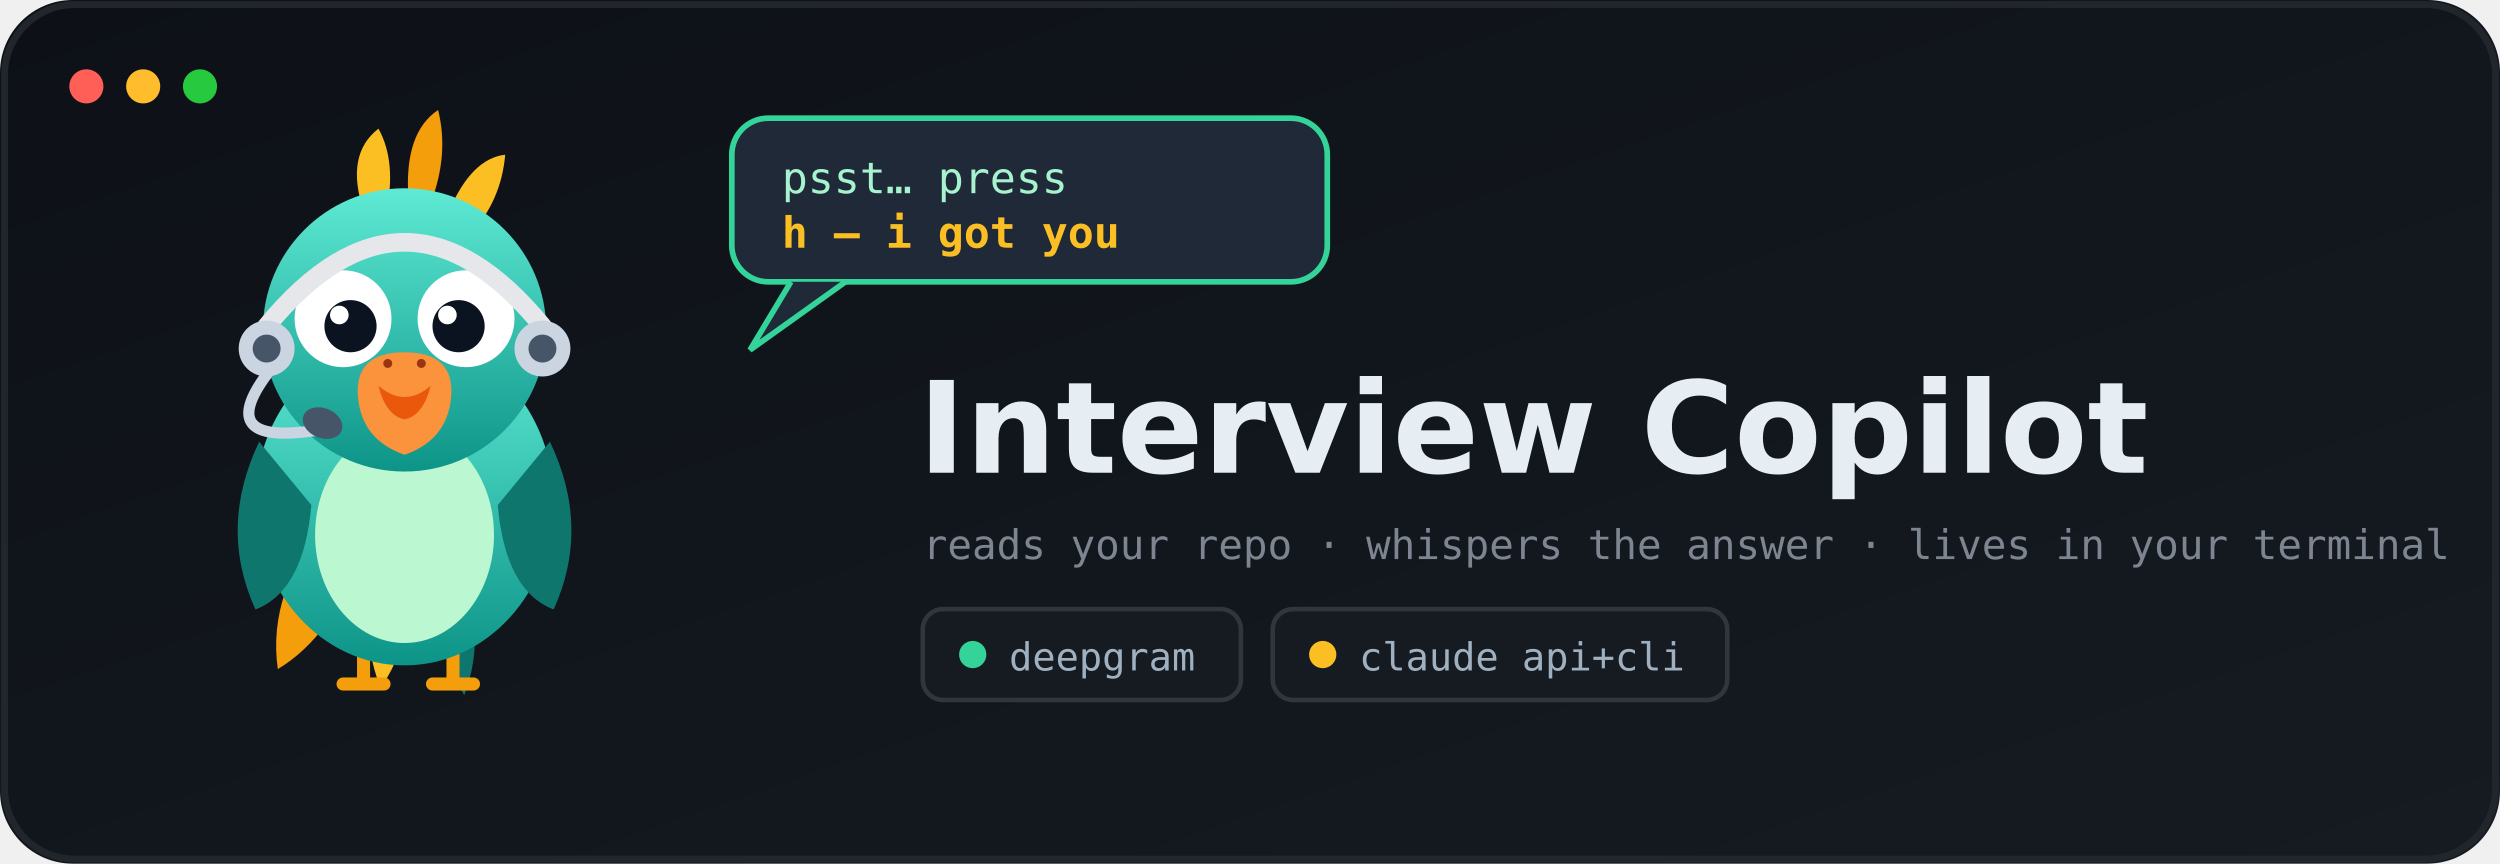
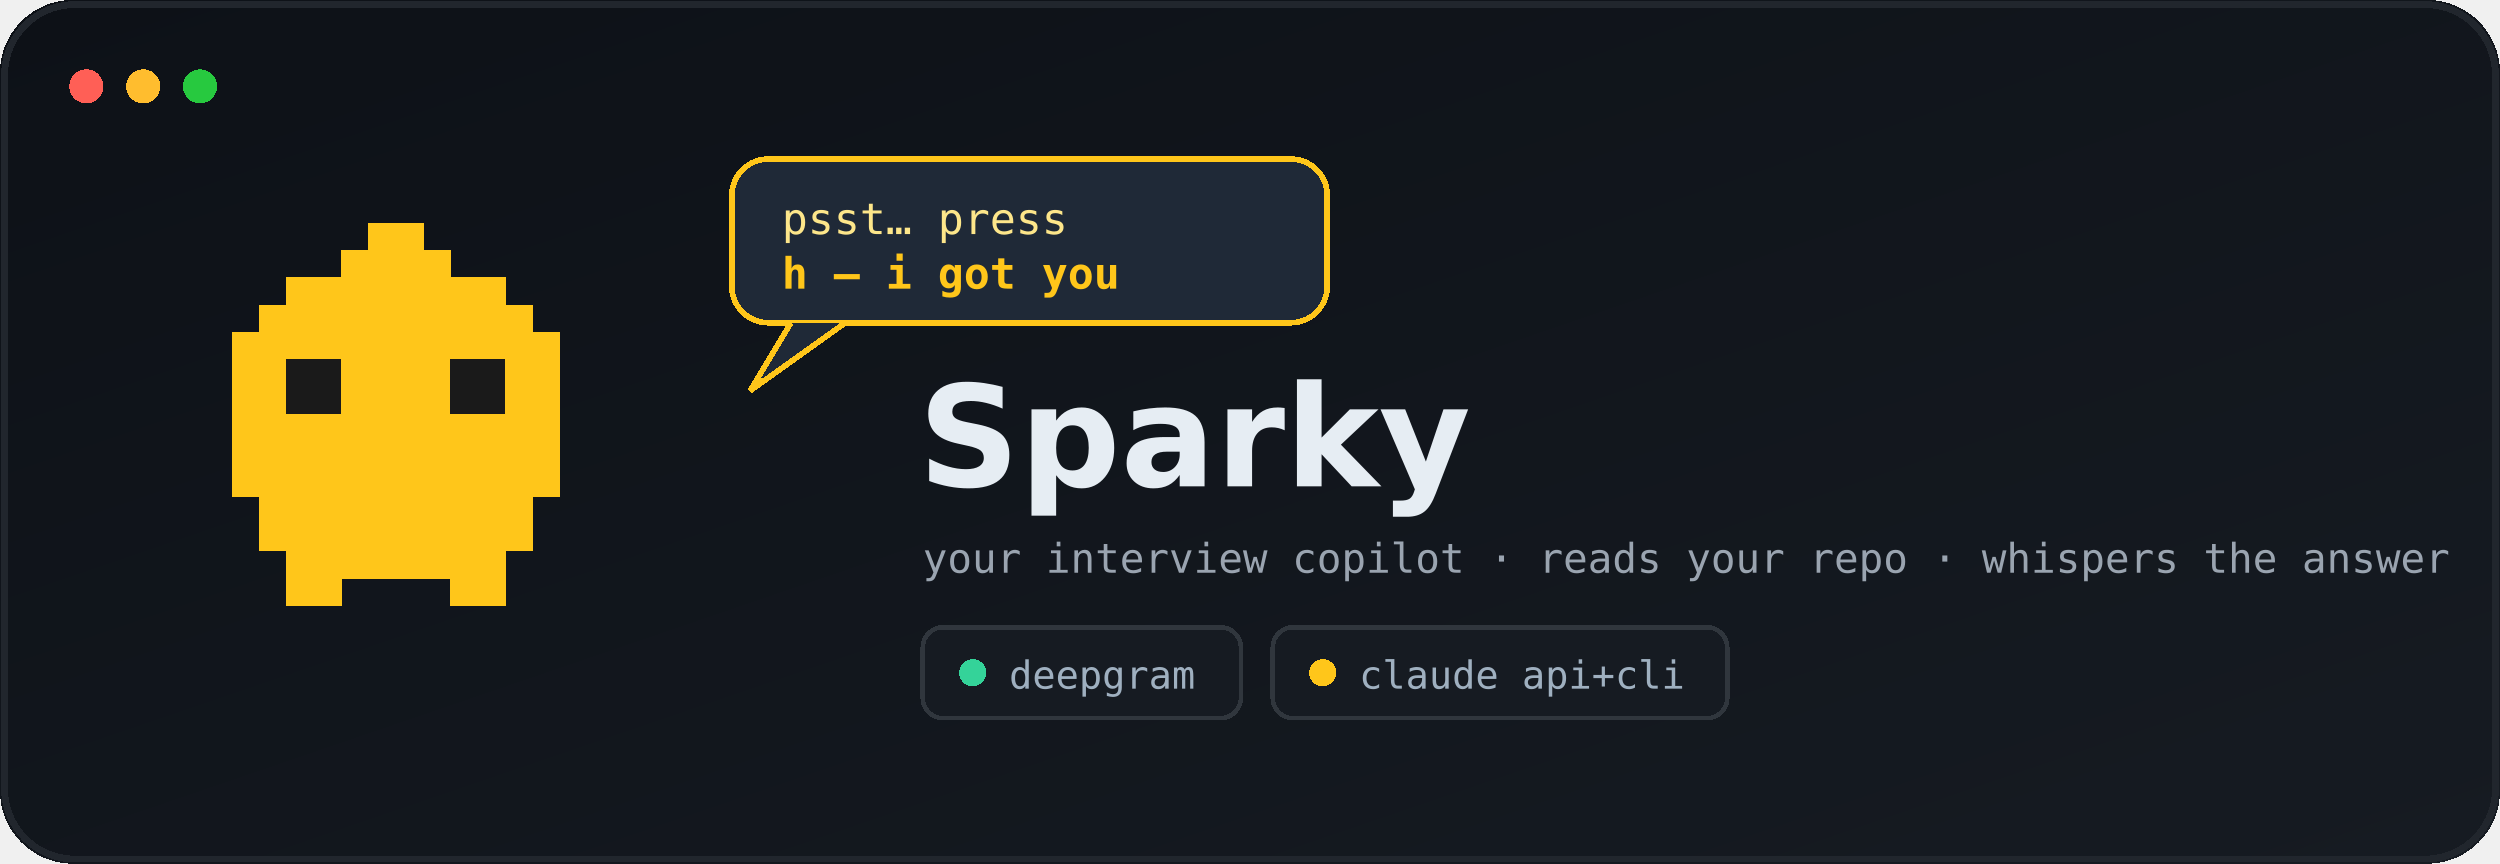
- <svg xmlns="http://www.w3.org/2000/svg" width="1100" height="380" viewBox="0 0 1100 380">
+ <svg xmlns="http://www.w3.org/2000/svg" width="1100" height="380" viewBox="0 0 1100 380" shape-rendering="crispEdges">
  <defs>
    <linearGradient id="bg" x1="0" y1="0" x2="1" y2="1">
      <stop offset="0" stop-color="#0d1117" />
      <stop offset="1" stop-color="#161b22" />
-     </linearGradient>
-     <linearGradient id="bird" x1="0" y1="0" x2="0" y2="1">
-       <stop offset="0" stop-color="#5eead4" />
-       <stop offset="1" stop-color="#0d9488" />
    </linearGradient>
  </defs>
  <rect width="1100" height="380" rx="32" fill="url(#bg)" />
  <rect x="2" y="2" width="1096" height="376" rx="31" fill="none" stroke="#21262d" stroke-width="3" />
  <circle cx="38" cy="38" r="7.5" fill="#ff5f56" />
  <circle cx="63" cy="38" r="7.5" fill="#ffbd2e" />
  <circle cx="88" cy="38" r="7.5" fill="#27c93f" />
-   <g transform="translate(178,196) scale(0.82)">
-     <path d="M-22 56 q -16 46 -46 64 q -6 -42 28 -82 z" fill="#f59e0b" />
-     <path d="M3 60 q 2 46 -16 70 q -14 -38 -2 -78 z" fill="#fbbf24" />
-     <path d="M26 56 q 20 42 6 78 q -20 -38 -28 -74 z" fill="#0f766e" />
-     <path d="M-22 110 l0 18 M-33 128 l22 0" stroke="#f59e0b" stroke-width="7" stroke-linecap="round" />
-     <path d="M26 110 l0 18 M15 128 l22 0" stroke="#f59e0b" stroke-width="7" stroke-linecap="round" />
-     <ellipse cx="0" cy="30" rx="80" ry="88" fill="url(#bird)" />
-     <ellipse cx="0" cy="48" rx="48" ry="58" fill="#bbf7d0" />
-     <path d="M-78 -2 q -22 46 -2 90 q 26 -10 30 -56 z" fill="#0f766e" />
-     <path d="M78 -2 q 22 46 2 90 q -26 -10 -30 -56 z" fill="#0f766e" />
-     <path d="M-22 -126 q -10 -30 8 -44 q 10 18 4 46 z" fill="#fbbf24" />
-     <path d="M2 -134 q -2 -34 16 -46 q 6 24 -4 50 z" fill="#f59e0b" />
-     <path d="M24 -126 q 12 -28 30 -30 q -2 24 -18 42 z" fill="#fbbf24" />
-     <circle cx="0" cy="-62" r="76" fill="url(#bird)" />
-     <circle cx="-33" cy="-68" r="26" fill="#ffffff" />
-     <circle cx="33" cy="-68" r="26" fill="#ffffff" />
-     <circle cx="-29" cy="-64" r="14" fill="#0b1220" />
-     <circle cx="29" cy="-64" r="14" fill="#0b1220" />
-     <circle cx="-35" cy="-70" r="5" fill="#ffffff" />
-     <circle cx="23" cy="-70" r="5" fill="#ffffff" />
-     <path d="M0 -50 q 27 0 25 24 q -2 23 -25 31 q -23 -8 -25 -31 q -2 -24 25 -24 z" fill="#fb923c" />
-     <path d="M-14 -32 q 14 12 28 0 q -4 16 -14 18 q -10 -2 -14 -18 z" fill="#ea580c" />
-     <circle cx="-9" cy="-44" r="2.4" fill="#9a3412" />
-     <circle cx="9" cy="-44" r="2.4" fill="#9a3412" />
-     <path d="M-74 -64 q 74 -90 148 0" fill="none" stroke="#e5e7eb" stroke-width="10" stroke-linecap="round" />
-     <circle cx="-74" cy="-52" r="15" fill="#cbd5e1" />
-     <circle cx="-74" cy="-52" r="7.5" fill="#475569" />
-     <circle cx="74" cy="-52" r="15" fill="#cbd5e1" />
-     <circle cx="74" cy="-52" r="7.5" fill="#475569" />
-     <path d="M-74 -38 q -28 38 26 30" fill="none" stroke="#cbd5e1" stroke-width="6" stroke-linecap="round" />
-     <ellipse cx="-44" cy="-12" rx="11" ry="8" fill="#475569" transform="rotate(22 -44 -12)" />
+   <rect x="162.0" y="98.0" width="12.6" height="12.6" fill="#FFC61A" />
+   <rect x="174.0" y="98.0" width="12.6" height="12.6" fill="#FFC61A" />
+   <rect x="150.0" y="110.0" width="12.6" height="12.6" fill="#FFC61A" />
+   <rect x="162.0" y="110.0" width="12.6" height="12.6" fill="#FFC61A" />
+   <rect x="174.0" y="110.0" width="12.6" height="12.6" fill="#FFC61A" />
+   <rect x="186.0" y="110.0" width="12.6" height="12.6" fill="#FFC61A" />
+   <rect x="126.0" y="122.0" width="12.6" height="12.6" fill="#FFC61A" />
+   <rect x="138.0" y="122.0" width="12.6" height="12.6" fill="#FFC61A" />
+   <rect x="150.0" y="122.0" width="12.6" height="12.6" fill="#FFC61A" />
+   <rect x="162.0" y="122.0" width="12.6" height="12.6" fill="#FFC61A" />
+   <rect x="174.0" y="122.0" width="12.6" height="12.6" fill="#FFC61A" />
+   <rect x="186.0" y="122.0" width="12.6" height="12.6" fill="#FFC61A" />
+   <rect x="198.0" y="122.0" width="12.6" height="12.6" fill="#FFC61A" />
+   <rect x="210.0" y="122.0" width="12.6" height="12.6" fill="#FFC61A" />
+   <rect x="114.0" y="134.0" width="12.6" height="12.6" fill="#FFC61A" />
+   <rect x="126.0" y="134.0" width="12.6" height="12.6" fill="#FFC61A" />
+   <rect x="138.0" y="134.0" width="12.6" height="12.6" fill="#FFC61A" />
+   <rect x="150.0" y="134.0" width="12.6" height="12.6" fill="#FFC61A" />
+   <rect x="162.0" y="134.0" width="12.6" height="12.6" fill="#FFC61A" />
+   <rect x="174.0" y="134.0" width="12.6" height="12.6" fill="#FFC61A" />
+   <rect x="186.0" y="134.0" width="12.6" height="12.6" fill="#FFC61A" />
+   <rect x="198.0" y="134.0" width="12.6" height="12.6" fill="#FFC61A" />
+   <rect x="210.0" y="134.0" width="12.6" height="12.6" fill="#FFC61A" />
+   <rect x="222.0" y="134.0" width="12.6" height="12.6" fill="#FFC61A" />
+   <rect x="102.0" y="146.0" width="12.6" height="12.6" fill="#FFC61A" />
+   <rect x="114.0" y="146.0" width="12.6" height="12.6" fill="#FFC61A" />
+   <rect x="126.0" y="146.0" width="12.6" height="12.6" fill="#FFC61A" />
+   <rect x="138.0" y="146.0" width="12.6" height="12.6" fill="#FFC61A" />
+   <rect x="150.0" y="146.0" width="12.6" height="12.6" fill="#FFC61A" />
+   <rect x="162.0" y="146.0" width="12.6" height="12.6" fill="#FFC61A" />
+   <rect x="174.0" y="146.0" width="12.6" height="12.6" fill="#FFC61A" />
+   <rect x="186.0" y="146.0" width="12.6" height="12.6" fill="#FFC61A" />
+   <rect x="198.0" y="146.0" width="12.6" height="12.6" fill="#FFC61A" />
+   <rect x="210.0" y="146.0" width="12.6" height="12.6" fill="#FFC61A" />
+   <rect x="222.0" y="146.0" width="12.6" height="12.6" fill="#FFC61A" />
+   <rect x="234.0" y="146.0" width="12.6" height="12.6" fill="#FFC61A" />
+   <rect x="102.0" y="158.0" width="12.6" height="12.6" fill="#FFC61A" />
+   <rect x="114.0" y="158.0" width="12.6" height="12.6" fill="#FFC61A" />
+   <rect x="126.0" y="158.0" width="12.6" height="12.6" fill="#1A1A1A" />
+   <rect x="138.0" y="158.0" width="12.6" height="12.6" fill="#1A1A1A" />
+   <rect x="150.0" y="158.0" width="12.6" height="12.6" fill="#FFC61A" />
+   <rect x="162.0" y="158.0" width="12.6" height="12.6" fill="#FFC61A" />
+   <rect x="174.0" y="158.0" width="12.6" height="12.6" fill="#FFC61A" />
+   <rect x="186.0" y="158.0" width="12.6" height="12.6" fill="#FFC61A" />
+   <rect x="198.0" y="158.0" width="12.6" height="12.6" fill="#1A1A1A" />
+   <rect x="210.0" y="158.0" width="12.6" height="12.6" fill="#1A1A1A" />
+   <rect x="222.0" y="158.0" width="12.6" height="12.6" fill="#FFC61A" />
+   <rect x="234.0" y="158.0" width="12.6" height="12.6" fill="#FFC61A" />
+   <rect x="102.0" y="170.0" width="12.6" height="12.6" fill="#FFC61A" />
+   <rect x="114.0" y="170.0" width="12.6" height="12.6" fill="#FFC61A" />
+   <rect x="126.0" y="170.0" width="12.6" height="12.6" fill="#1A1A1A" />
+   <rect x="138.0" y="170.0" width="12.6" height="12.6" fill="#1A1A1A" />
+   <rect x="150.0" y="170.0" width="12.6" height="12.6" fill="#FFC61A" />
+   <rect x="162.0" y="170.0" width="12.6" height="12.6" fill="#FFC61A" />
+   <rect x="174.0" y="170.0" width="12.6" height="12.6" fill="#FFC61A" />
+   <rect x="186.0" y="170.0" width="12.6" height="12.6" fill="#FFC61A" />
+   <rect x="198.0" y="170.0" width="12.6" height="12.6" fill="#1A1A1A" />
+   <rect x="210.0" y="170.0" width="12.6" height="12.6" fill="#1A1A1A" />
+   <rect x="222.0" y="170.0" width="12.6" height="12.6" fill="#FFC61A" />
+   <rect x="234.0" y="170.0" width="12.6" height="12.6" fill="#FFC61A" />
+   <rect x="102.0" y="182.0" width="12.6" height="12.6" fill="#FFC61A" />
+   <rect x="114.0" y="182.0" width="12.6" height="12.6" fill="#FFC61A" />
+   <rect x="126.0" y="182.0" width="12.6" height="12.6" fill="#FFC61A" />
+   <rect x="138.0" y="182.0" width="12.6" height="12.6" fill="#FFC61A" />
+   <rect x="150.0" y="182.0" width="12.6" height="12.6" fill="#FFC61A" />
+   <rect x="162.0" y="182.0" width="12.6" height="12.6" fill="#FFC61A" />
+   <rect x="174.0" y="182.0" width="12.6" height="12.6" fill="#FFC61A" />
+   <rect x="186.0" y="182.0" width="12.6" height="12.6" fill="#FFC61A" />
+   <rect x="198.0" y="182.0" width="12.6" height="12.6" fill="#FFC61A" />
+   <rect x="210.0" y="182.0" width="12.6" height="12.6" fill="#FFC61A" />
+   <rect x="222.0" y="182.0" width="12.6" height="12.6" fill="#FFC61A" />
+   <rect x="234.0" y="182.0" width="12.6" height="12.6" fill="#FFC61A" />
+   <rect x="102.0" y="194.0" width="12.6" height="12.6" fill="#FFC61A" />
+   <rect x="114.0" y="194.0" width="12.6" height="12.6" fill="#FFC61A" />
+   <rect x="126.0" y="194.0" width="12.6" height="12.6" fill="#FFC61A" />
+   <rect x="138.0" y="194.0" width="12.6" height="12.6" fill="#FFC61A" />
+   <rect x="150.0" y="194.0" width="12.6" height="12.6" fill="#FFC61A" />
+   <rect x="162.0" y="194.0" width="12.6" height="12.6" fill="#FFC61A" />
+   <rect x="174.0" y="194.0" width="12.6" height="12.6" fill="#FFC61A" />
+   <rect x="186.0" y="194.0" width="12.6" height="12.6" fill="#FFC61A" />
+   <rect x="198.0" y="194.0" width="12.6" height="12.6" fill="#FFC61A" />
+   <rect x="210.0" y="194.0" width="12.6" height="12.6" fill="#FFC61A" />
+   <rect x="222.0" y="194.0" width="12.6" height="12.6" fill="#FFC61A" />
+   <rect x="234.0" y="194.0" width="12.6" height="12.6" fill="#FFC61A" />
+   <rect x="102.0" y="206.0" width="12.6" height="12.6" fill="#FFC61A" />
+   <rect x="114.0" y="206.0" width="12.6" height="12.6" fill="#FFC61A" />
+   <rect x="126.0" y="206.0" width="12.6" height="12.6" fill="#FFC61A" />
+   <rect x="138.0" y="206.0" width="12.6" height="12.6" fill="#FFC61A" />
+   <rect x="150.0" y="206.0" width="12.6" height="12.6" fill="#FFC61A" />
+   <rect x="162.0" y="206.0" width="12.6" height="12.6" fill="#FFC61A" />
+   <rect x="174.0" y="206.0" width="12.6" height="12.6" fill="#FFC61A" />
+   <rect x="186.0" y="206.0" width="12.6" height="12.6" fill="#FFC61A" />
+   <rect x="198.0" y="206.0" width="12.6" height="12.6" fill="#FFC61A" />
+   <rect x="210.0" y="206.0" width="12.6" height="12.6" fill="#FFC61A" />
+   <rect x="222.0" y="206.0" width="12.6" height="12.6" fill="#FFC61A" />
+   <rect x="234.0" y="206.0" width="12.6" height="12.6" fill="#FFC61A" />
+   <rect x="114.0" y="218.0" width="12.6" height="12.6" fill="#FFC61A" />
+   <rect x="126.0" y="218.0" width="12.6" height="12.6" fill="#FFC61A" />
+   <rect x="138.0" y="218.0" width="12.6" height="12.6" fill="#FFC61A" />
+   <rect x="150.0" y="218.0" width="12.6" height="12.6" fill="#FFC61A" />
+   <rect x="162.0" y="218.0" width="12.6" height="12.6" fill="#FFC61A" />
+   <rect x="174.0" y="218.0" width="12.6" height="12.6" fill="#FFC61A" />
+   <rect x="186.0" y="218.0" width="12.6" height="12.6" fill="#FFC61A" />
+   <rect x="198.0" y="218.0" width="12.6" height="12.6" fill="#FFC61A" />
+   <rect x="210.0" y="218.0" width="12.6" height="12.6" fill="#FFC61A" />
+   <rect x="222.0" y="218.0" width="12.6" height="12.6" fill="#FFC61A" />
+   <rect x="114.0" y="230.0" width="12.6" height="12.6" fill="#FFC61A" />
+   <rect x="126.0" y="230.0" width="12.6" height="12.6" fill="#FFC61A" />
+   <rect x="138.0" y="230.0" width="12.6" height="12.6" fill="#FFC61A" />
+   <rect x="150.0" y="230.0" width="12.6" height="12.6" fill="#FFC61A" />
+   <rect x="162.0" y="230.0" width="12.6" height="12.6" fill="#FFC61A" />
+   <rect x="174.0" y="230.0" width="12.6" height="12.6" fill="#FFC61A" />
+   <rect x="186.0" y="230.0" width="12.6" height="12.6" fill="#FFC61A" />
+   <rect x="198.0" y="230.0" width="12.6" height="12.6" fill="#FFC61A" />
+   <rect x="210.0" y="230.0" width="12.6" height="12.6" fill="#FFC61A" />
+   <rect x="222.0" y="230.0" width="12.6" height="12.6" fill="#FFC61A" />
+   <rect x="126.0" y="242.0" width="12.6" height="12.6" fill="#FFC61A" />
+   <rect x="138.0" y="242.0" width="12.6" height="12.6" fill="#FFC61A" />
+   <rect x="150.0" y="242.0" width="12.6" height="12.6" fill="#FFC61A" />
+   <rect x="162.0" y="242.0" width="12.6" height="12.6" fill="#FFC61A" />
+   <rect x="174.0" y="242.0" width="12.6" height="12.6" fill="#FFC61A" />
+   <rect x="186.0" y="242.0" width="12.6" height="12.6" fill="#FFC61A" />
+   <rect x="198.0" y="242.0" width="12.6" height="12.6" fill="#FFC61A" />
+   <rect x="210.0" y="242.0" width="12.6" height="12.6" fill="#FFC61A" />
+   <rect x="126.0" y="254.0" width="12.6" height="12.6" fill="#FFC61A" />
+   <rect x="138.0" y="254.0" width="12.6" height="12.6" fill="#FFC61A" />
+   <rect x="198.0" y="254.0" width="12.6" height="12.6" fill="#FFC61A" />
+   <rect x="210.0" y="254.0" width="12.6" height="12.6" fill="#FFC61A" />
+   <g transform="translate(322,70)" font-family="DejaVu Sans Mono, monospace">
+     <rect x="0" y="0" width="262" height="72" rx="16" fill="#1f2937" stroke="#FFC61A" stroke-width="2.5" />
+     <path d="M26 72 l -18 30 l 42 -30 z" fill="#1f2937" />
+     <path d="M26 72 l -18 30 l 42 -30" fill="none" stroke="#FFC61A" stroke-width="2.5" />
+     <text x="22" y="33" font-size="19" fill="#fde68a">psst… press</text>
+     <text x="22" y="57" font-size="19" font-weight="bold" fill="#FFC61A">h — i got you</text>
  </g>
-   <g transform="translate(322,52)">
-     <rect x="0" y="0" width="262" height="72" rx="16" fill="#1f2937" stroke="#34d399" stroke-width="2.5" />
-     <path d="M26 72 l -18 30 l 42 -30 z" fill="#1f2937" />
-     <path d="M26 72 l -18 30 l 42 -30" fill="none" stroke="#34d399" stroke-width="2.5" />
-     <text x="22" y="33" font-family="DejaVu Sans Mono, monospace" font-size="19" fill="#a7f3d0">psst… press</text>
-     <text x="22" y="57" font-family="DejaVu Sans Mono, monospace" font-size="19" font-weight="bold" fill="#fbbf24">h — i got you</text>
-   </g>
-   <text x="404" y="208" font-family="DejaVu Sans, Verdana, sans-serif" font-weight="bold" font-size="56" fill="#e6edf3">Interview Copilot</text>
-   <text x="406" y="246" font-family="DejaVu Sans Mono, monospace" font-size="18" fill="#7d8590">reads your repo · whispers the answer · lives in your terminal</text>
-   <g transform="translate(406,268)">
+   <text x="404" y="214" font-family="DejaVu Sans, Verdana, sans-serif" font-weight="bold" font-size="62" fill="#e6edf3">Sparky</text>
+   <text x="406" y="252" font-family="DejaVu Sans Mono, monospace" font-size="18" fill="#9aa4b0">your interview copilot · reads your repo · whispers the answer</text>
+   <g transform="translate(406,276)" font-family="DejaVu Sans Mono, monospace">
    <rect x="0" y="0" width="140" height="40" rx="9" fill="#161b22" stroke="#30363d" stroke-width="2" />
    <circle cx="22" cy="20" r="6" fill="#34d399" />
-     <text x="38" y="27" font-family="DejaVu Sans Mono, monospace" font-size="17" fill="#9fb0c0">deepgram</text>
+     <text x="38" y="27" font-size="17" fill="#9fb0c0">deepgram</text>
  </g>
-   <g transform="translate(560,268)">
+   <g transform="translate(560,276)" font-family="DejaVu Sans Mono, monospace">
    <rect x="0" y="0" width="200" height="40" rx="9" fill="#161b22" stroke="#30363d" stroke-width="2" />
-     <circle cx="22" cy="20" r="6" fill="#fbbf24" />
-     <text x="38" y="27" font-family="DejaVu Sans Mono, monospace" font-size="17" fill="#9fb0c0">claude api+cli</text>
+     <circle cx="22" cy="20" r="6" fill="#FFC61A" />
+     <text x="38" y="27" font-size="17" fill="#9fb0c0">claude api+cli</text>
  </g>
</svg>
